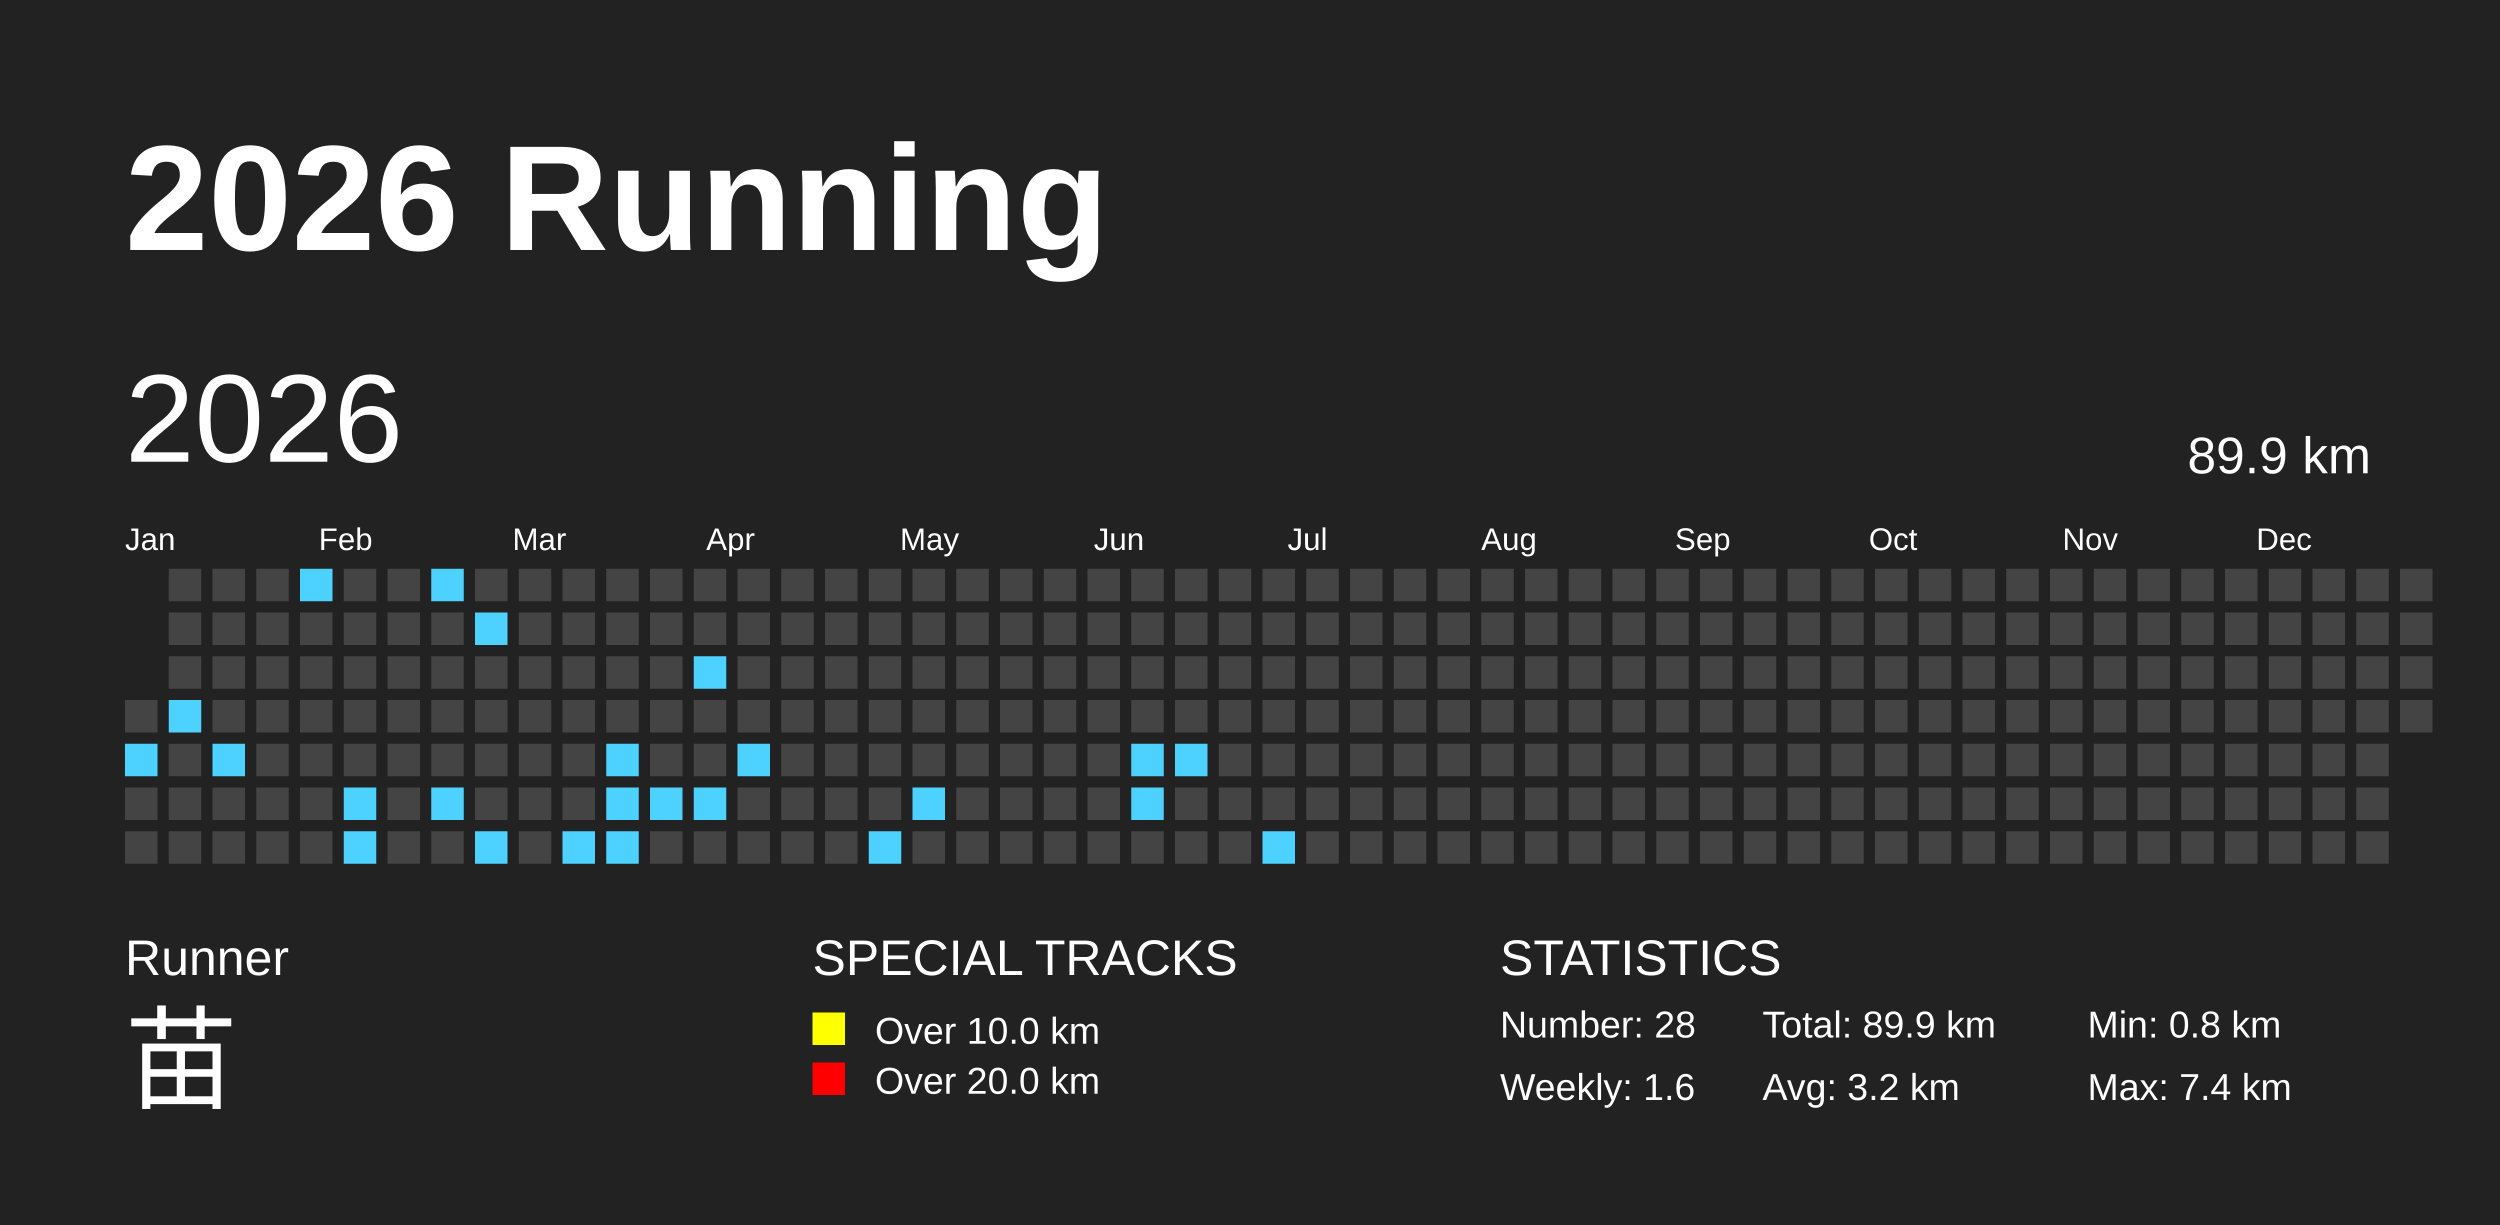
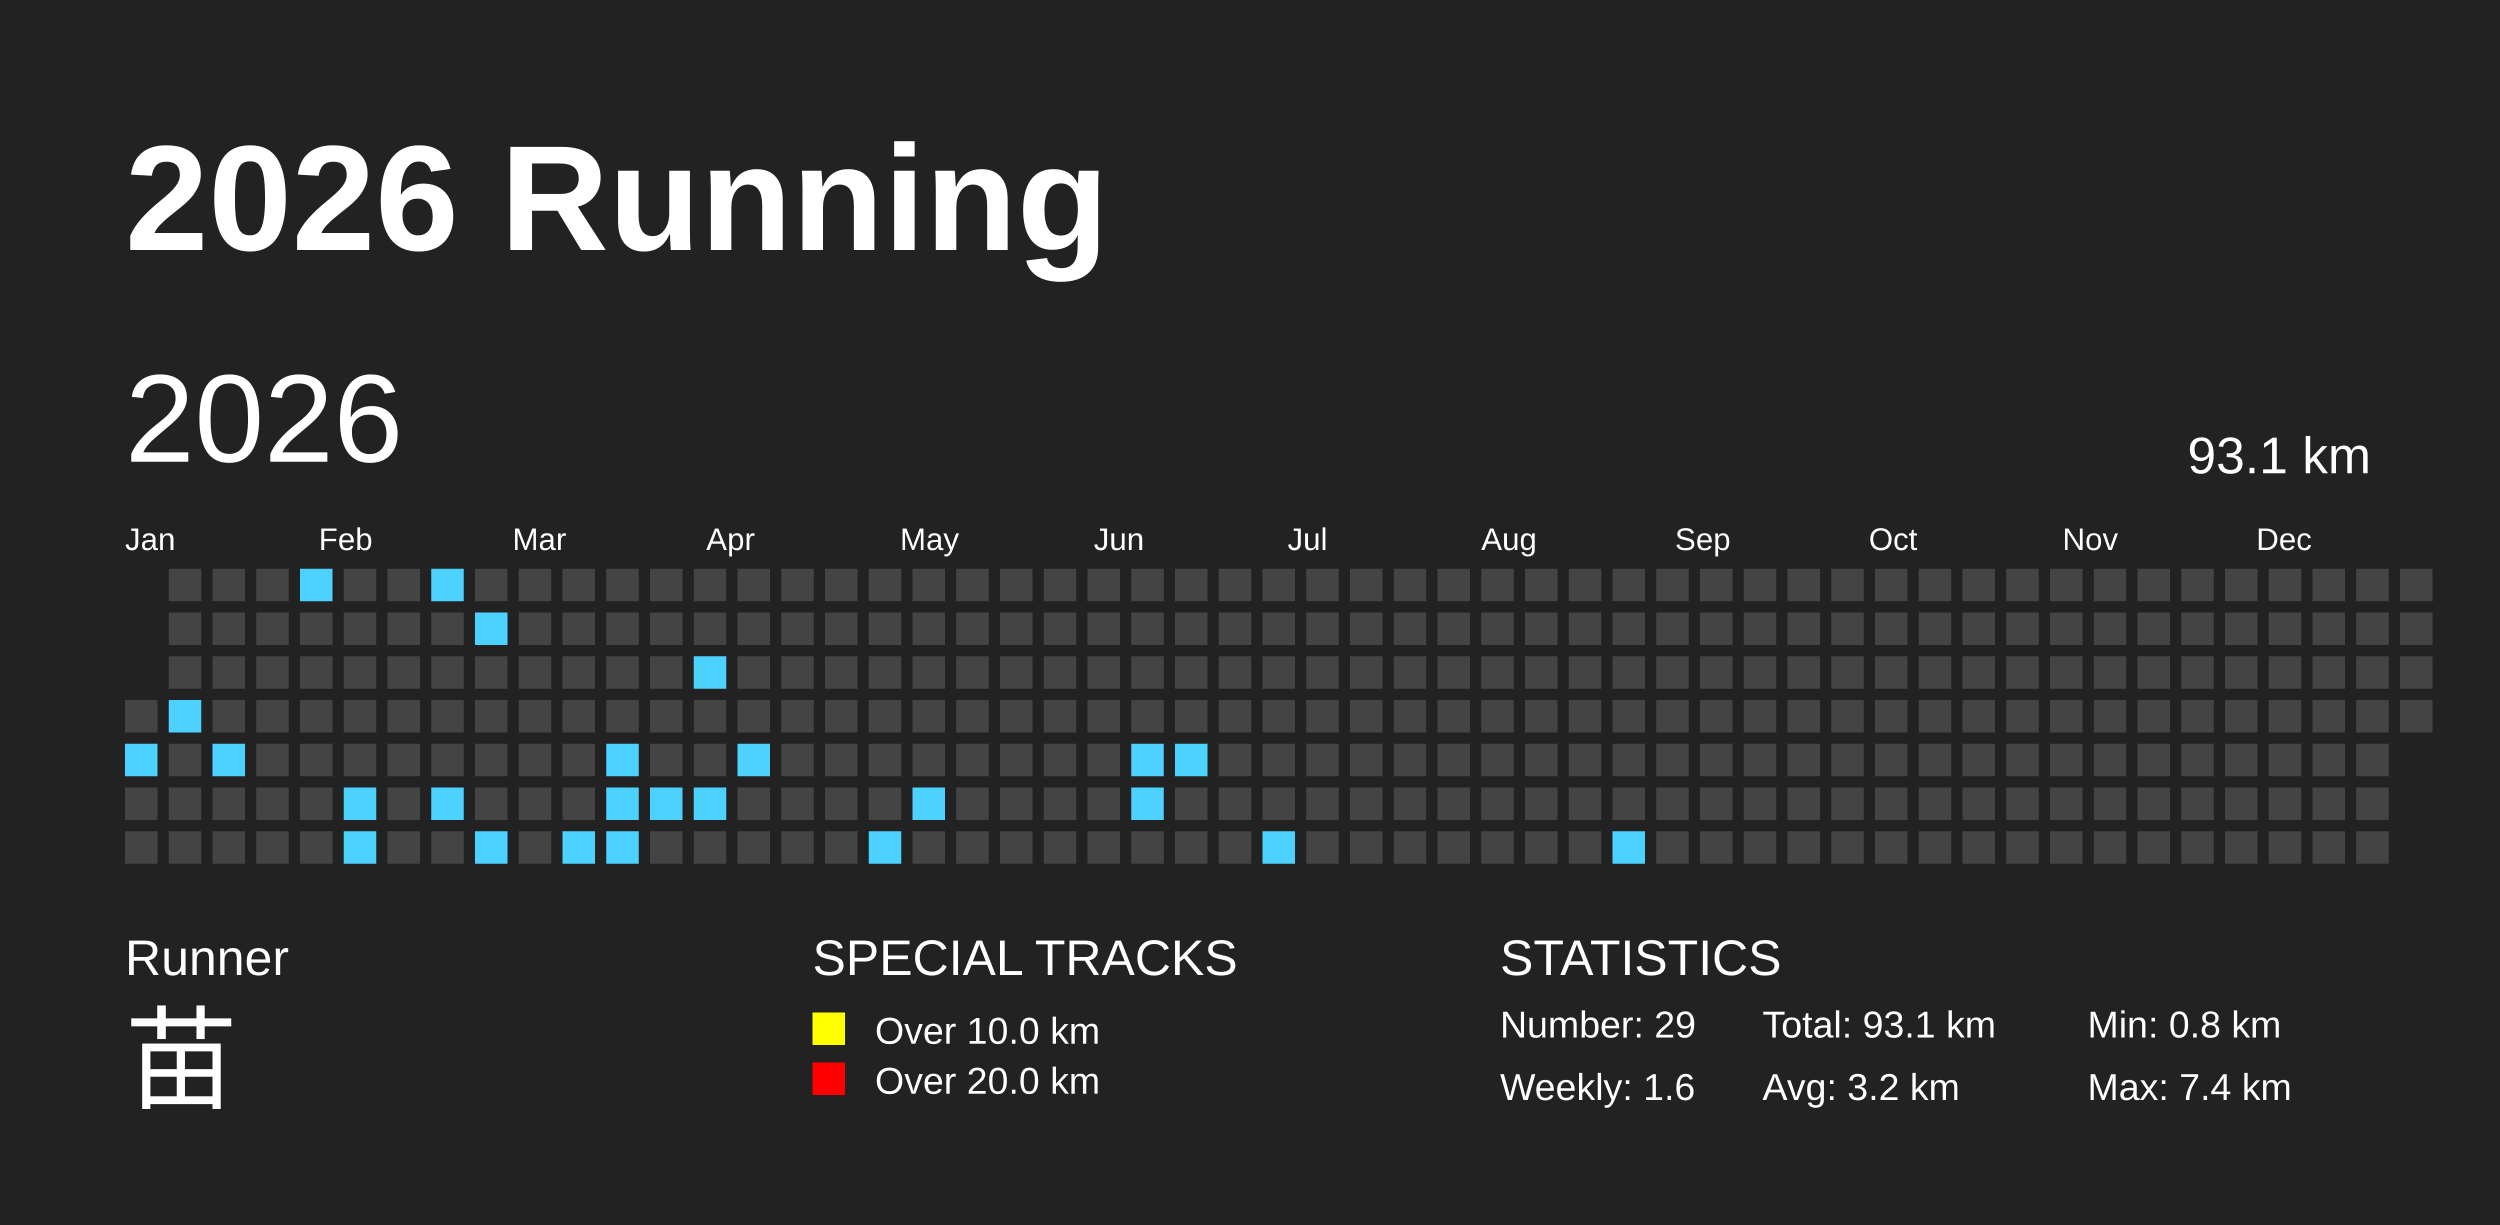
<svg xmlns="http://www.w3.org/2000/svg" baseProfile="full" height="98mm" version="1.1" viewBox="0,0,200,98" width="200mm">
  <defs />
  <rect fill="#222222" height="98" width="200" x="0" y="0" />
  <text fill="#FFFFFF" style="font-size:12px; font-family:Arial; font-weight:bold;" x="10" y="20">2026 Running</text>
  <text fill="#FFFFFF" style="font-size:4px; font-family:Arial" x="10" y="78">Runner</text>
  <text fill="#FFFFFF" style="font-size:9px; font-family:Arial" x="10" y="88">苗</text>
  <text fill="#FFFFFF" style="font-size:4px; font-family:Arial" x="65" y="78">SPECIAL TRACKS</text>
  <rect fill="yellow" height="2.6" width="2.6" x="65" y="81" />
  <text fill="#FFFFFF" style="font-size:3px; font-family:Arial" x="70" y="83.5">Over 10.0 km</text>
  <rect fill="red" height="2.6" width="2.6" x="65" y="85" />
  <text fill="#FFFFFF" style="font-size:3px; font-family:Arial" x="70" y="87.5">Over 20.0 km</text>
  <text fill="#FFFFFF" style="font-size:4px; font-family:Arial" x="120" y="78">STATISTICS</text>
-   <text fill="#FFFFFF" style="font-size:3px; font-family:Arial" x="120" y="83">Number: 28</text>
+   <text fill="#FFFFFF" style="font-size:3px; font-family:Arial" x="120" y="83">Number: 29</text>
  <text fill="#FFFFFF" style="font-size:3px; font-family:Arial" x="120" y="88">Weekly: 1.6</text>
-   <text fill="#FFFFFF" style="font-size:3px; font-family:Arial" x="141" y="83">Total: 89.9 km</text>
+   <text fill="#FFFFFF" style="font-size:3px; font-family:Arial" x="141" y="83">Total: 93.1 km</text>
  <text fill="#FFFFFF" style="font-size:3px; font-family:Arial" x="141" y="88">Avg: 3.2 km</text>
  <text fill="#FFFFFF" style="font-size:3px; font-family:Arial" x="167" y="83">Min: 0.8 km</text>
  <text fill="#FFFFFF" style="font-size:3px; font-family:Arial" x="167" y="88">Max: 7.4 km</text>
  <text dominant-baseline="hanging" fill="#FFFFFF" style="font-size:10.0px; font-family:Arial;" x="10" y="30">2026</text>
-   <text dominant-baseline="hanging" fill="#FFFFFF" style="font-size:4.125px; font-family:Arial;" x="175" y="35">89.9 km</text>
+   <text dominant-baseline="hanging" fill="#FFFFFF" style="font-size:4.125px; font-family:Arial;" x="175" y="35">93.1 km</text>
  <text fill="#FFFFFF" style="font-size:2.5px; font-family:Arial" x="10.0" y="44">Jan</text>
  <text fill="#FFFFFF" style="font-size:2.5px; font-family:Arial" x="25.5" y="44">Feb</text>
  <text fill="#FFFFFF" style="font-size:2.5px; font-family:Arial" x="41.0" y="44">Mar</text>
  <text fill="#FFFFFF" style="font-size:2.5px; font-family:Arial" x="56.5" y="44">Apr</text>
  <text fill="#FFFFFF" style="font-size:2.5px; font-family:Arial" x="72.0" y="44">May</text>
  <text fill="#FFFFFF" style="font-size:2.5px; font-family:Arial" x="87.5" y="44">Jun</text>
  <text fill="#FFFFFF" style="font-size:2.5px; font-family:Arial" x="103.0" y="44">Jul</text>
  <text fill="#FFFFFF" style="font-size:2.5px; font-family:Arial" x="118.5" y="44">Aug</text>
  <text fill="#FFFFFF" style="font-size:2.5px; font-family:Arial" x="134.0" y="44">Sep</text>
  <text fill="#FFFFFF" style="font-size:2.5px; font-family:Arial" x="149.5" y="44">Oct</text>
  <text fill="#FFFFFF" style="font-size:2.5px; font-family:Arial" x="165.0" y="44">Nov</text>
  <text fill="#FFFFFF" style="font-size:2.5px; font-family:Arial" x="180.5" y="44">Dec</text>
  <rect fill="#444444" height="2.6" width="2.6" x="10.0" y="56.0" />
  <rect fill="#4DD2FF" height="2.6" width="2.6" x="10.0" y="59.5" />
  <rect fill="#444444" height="2.6" width="2.6" x="10.0" y="63.0" />
  <rect fill="#444444" height="2.6" width="2.6" x="10.0" y="66.5" />
  <rect fill="#444444" height="2.6" width="2.6" x="13.5" y="45.5" />
  <rect fill="#444444" height="2.6" width="2.6" x="13.5" y="49.0" />
  <rect fill="#444444" height="2.6" width="2.6" x="13.5" y="52.5" />
  <rect fill="#4DD2FF" height="2.6" width="2.6" x="13.5" y="56.0" />
  <rect fill="#444444" height="2.6" width="2.6" x="13.5" y="59.5" />
  <rect fill="#444444" height="2.6" width="2.6" x="13.5" y="63.0" />
  <rect fill="#444444" height="2.6" width="2.6" x="13.5" y="66.5" />
  <rect fill="#444444" height="2.6" width="2.6" x="17.0" y="45.5" />
  <rect fill="#444444" height="2.6" width="2.6" x="17.0" y="49.0" />
  <rect fill="#444444" height="2.6" width="2.6" x="17.0" y="52.5" />
  <rect fill="#444444" height="2.6" width="2.6" x="17.0" y="56.0" />
  <rect fill="#4DD2FF" height="2.6" width="2.6" x="17.0" y="59.5" />
  <rect fill="#444444" height="2.6" width="2.6" x="17.0" y="63.0" />
  <rect fill="#444444" height="2.6" width="2.6" x="17.0" y="66.5" />
  <rect fill="#444444" height="2.6" width="2.6" x="20.5" y="45.5" />
  <rect fill="#444444" height="2.6" width="2.6" x="20.5" y="49.0" />
  <rect fill="#444444" height="2.6" width="2.6" x="20.5" y="52.5" />
  <rect fill="#444444" height="2.6" width="2.6" x="20.5" y="56.0" />
  <rect fill="#444444" height="2.6" width="2.6" x="20.5" y="59.5" />
  <rect fill="#444444" height="2.6" width="2.6" x="20.5" y="63.0" />
  <rect fill="#444444" height="2.6" width="2.6" x="20.5" y="66.5" />
  <rect fill="#4DD2FF" height="2.6" width="2.6" x="24.0" y="45.5" />
  <rect fill="#444444" height="2.6" width="2.6" x="24.0" y="49.0" />
  <rect fill="#444444" height="2.6" width="2.6" x="24.0" y="52.5" />
  <rect fill="#444444" height="2.6" width="2.6" x="24.0" y="56.0" />
  <rect fill="#444444" height="2.6" width="2.6" x="24.0" y="59.5" />
  <rect fill="#444444" height="2.6" width="2.6" x="24.0" y="63.0" />
  <rect fill="#444444" height="2.6" width="2.6" x="24.0" y="66.5" />
  <rect fill="#444444" height="2.6" width="2.6" x="27.5" y="45.5" />
  <rect fill="#444444" height="2.6" width="2.6" x="27.5" y="49.0" />
  <rect fill="#444444" height="2.6" width="2.6" x="27.5" y="52.5" />
  <rect fill="#444444" height="2.6" width="2.6" x="27.5" y="56.0" />
  <rect fill="#444444" height="2.6" width="2.6" x="27.5" y="59.5" />
  <rect fill="#4DD2FF" height="2.6" width="2.6" x="27.5" y="63.0" />
  <rect fill="#4DD2FF" height="2.6" width="2.6" x="27.5" y="66.5" />
  <rect fill="#444444" height="2.6" width="2.6" x="31.0" y="45.5" />
  <rect fill="#444444" height="2.6" width="2.6" x="31.0" y="49.0" />
  <rect fill="#444444" height="2.6" width="2.6" x="31.0" y="52.5" />
  <rect fill="#444444" height="2.6" width="2.6" x="31.0" y="56.0" />
  <rect fill="#444444" height="2.6" width="2.6" x="31.0" y="59.5" />
  <rect fill="#444444" height="2.6" width="2.6" x="31.0" y="63.0" />
  <rect fill="#444444" height="2.6" width="2.6" x="31.0" y="66.5" />
  <rect fill="#4DD2FF" height="2.6" width="2.6" x="34.5" y="45.5" />
  <rect fill="#444444" height="2.6" width="2.6" x="34.5" y="49.0" />
  <rect fill="#444444" height="2.6" width="2.6" x="34.5" y="52.5" />
  <rect fill="#444444" height="2.6" width="2.6" x="34.5" y="56.0" />
  <rect fill="#444444" height="2.6" width="2.6" x="34.5" y="59.5" />
  <rect fill="#4DD2FF" height="2.6" width="2.6" x="34.5" y="63.0" />
  <rect fill="#444444" height="2.6" width="2.6" x="34.5" y="66.5" />
  <rect fill="#444444" height="2.6" width="2.6" x="38.0" y="45.5" />
  <rect fill="#4DD2FF" height="2.6" width="2.6" x="38.0" y="49.0" />
  <rect fill="#444444" height="2.6" width="2.6" x="38.0" y="52.5" />
  <rect fill="#444444" height="2.6" width="2.6" x="38.0" y="56.0" />
  <rect fill="#444444" height="2.6" width="2.6" x="38.0" y="59.5" />
  <rect fill="#444444" height="2.6" width="2.6" x="38.0" y="63.0" />
  <rect fill="#4DD2FF" height="2.6" width="2.6" x="38.0" y="66.5" />
  <rect fill="#444444" height="2.6" width="2.6" x="41.5" y="45.5" />
  <rect fill="#444444" height="2.6" width="2.6" x="41.5" y="49.0" />
  <rect fill="#444444" height="2.6" width="2.6" x="41.5" y="52.5" />
  <rect fill="#444444" height="2.6" width="2.6" x="41.5" y="56.0" />
  <rect fill="#444444" height="2.6" width="2.6" x="41.5" y="59.5" />
  <rect fill="#444444" height="2.6" width="2.6" x="41.5" y="63.0" />
  <rect fill="#444444" height="2.6" width="2.6" x="41.5" y="66.5" />
  <rect fill="#444444" height="2.6" width="2.6" x="45.0" y="45.5" />
  <rect fill="#444444" height="2.6" width="2.6" x="45.0" y="49.0" />
  <rect fill="#444444" height="2.6" width="2.6" x="45.0" y="52.5" />
  <rect fill="#444444" height="2.6" width="2.6" x="45.0" y="56.0" />
  <rect fill="#444444" height="2.6" width="2.6" x="45.0" y="59.5" />
  <rect fill="#444444" height="2.6" width="2.6" x="45.0" y="63.0" />
  <rect fill="#4DD2FF" height="2.6" width="2.6" x="45.0" y="66.5" />
  <rect fill="#444444" height="2.6" width="2.6" x="48.5" y="45.5" />
  <rect fill="#444444" height="2.6" width="2.6" x="48.5" y="49.0" />
  <rect fill="#444444" height="2.6" width="2.6" x="48.5" y="52.5" />
  <rect fill="#444444" height="2.6" width="2.6" x="48.5" y="56.0" />
  <rect fill="#4DD2FF" height="2.6" width="2.6" x="48.5" y="59.5" />
  <rect fill="#4DD2FF" height="2.6" width="2.6" x="48.5" y="63.0" />
  <rect fill="#4DD2FF" height="2.6" width="2.6" x="48.5" y="66.5" />
  <rect fill="#444444" height="2.6" width="2.6" x="52.0" y="45.5" />
  <rect fill="#444444" height="2.6" width="2.6" x="52.0" y="49.0" />
  <rect fill="#444444" height="2.6" width="2.6" x="52.0" y="52.5" />
  <rect fill="#444444" height="2.6" width="2.6" x="52.0" y="56.0" />
  <rect fill="#444444" height="2.6" width="2.6" x="52.0" y="59.5" />
  <rect fill="#4DD2FF" height="2.6" width="2.6" x="52.0" y="63.0" />
  <rect fill="#444444" height="2.6" width="2.6" x="52.0" y="66.5" />
  <rect fill="#444444" height="2.6" width="2.6" x="55.5" y="45.5" />
  <rect fill="#444444" height="2.6" width="2.6" x="55.5" y="49.0" />
  <rect fill="#4DD2FF" height="2.6" width="2.6" x="55.5" y="52.5" />
  <rect fill="#444444" height="2.6" width="2.6" x="55.5" y="56.0" />
  <rect fill="#444444" height="2.6" width="2.6" x="55.5" y="59.5" />
  <rect fill="#4DD2FF" height="2.6" width="2.6" x="55.5" y="63.0" />
  <rect fill="#444444" height="2.6" width="2.6" x="55.5" y="66.5" />
  <rect fill="#444444" height="2.6" width="2.6" x="59.0" y="45.5" />
  <rect fill="#444444" height="2.6" width="2.6" x="59.0" y="49.0" />
  <rect fill="#444444" height="2.6" width="2.6" x="59.0" y="52.5" />
  <rect fill="#444444" height="2.6" width="2.6" x="59.0" y="56.0" />
  <rect fill="#4DD2FF" height="2.6" width="2.6" x="59.0" y="59.5" />
  <rect fill="#444444" height="2.6" width="2.6" x="59.0" y="63.0" />
  <rect fill="#444444" height="2.6" width="2.6" x="59.0" y="66.5" />
  <rect fill="#444444" height="2.6" width="2.6" x="62.5" y="45.5" />
  <rect fill="#444444" height="2.6" width="2.6" x="62.5" y="49.0" />
  <rect fill="#444444" height="2.6" width="2.6" x="62.5" y="52.5" />
  <rect fill="#444444" height="2.6" width="2.6" x="62.5" y="56.0" />
  <rect fill="#444444" height="2.6" width="2.6" x="62.5" y="59.5" />
  <rect fill="#444444" height="2.6" width="2.6" x="62.5" y="63.0" />
  <rect fill="#444444" height="2.6" width="2.6" x="62.5" y="66.5" />
  <rect fill="#444444" height="2.6" width="2.6" x="66.0" y="45.5" />
  <rect fill="#444444" height="2.6" width="2.6" x="66.0" y="49.0" />
  <rect fill="#444444" height="2.6" width="2.6" x="66.0" y="52.5" />
  <rect fill="#444444" height="2.6" width="2.6" x="66.0" y="56.0" />
  <rect fill="#444444" height="2.6" width="2.6" x="66.0" y="59.5" />
  <rect fill="#444444" height="2.6" width="2.6" x="66.0" y="63.0" />
  <rect fill="#444444" height="2.6" width="2.6" x="66.0" y="66.5" />
  <rect fill="#444444" height="2.6" width="2.6" x="69.5" y="45.5" />
  <rect fill="#444444" height="2.6" width="2.6" x="69.5" y="49.0" />
  <rect fill="#444444" height="2.6" width="2.6" x="69.5" y="52.5" />
  <rect fill="#444444" height="2.6" width="2.6" x="69.5" y="56.0" />
  <rect fill="#444444" height="2.6" width="2.6" x="69.5" y="59.5" />
  <rect fill="#444444" height="2.6" width="2.6" x="69.5" y="63.0" />
  <rect fill="#4DD2FF" height="2.6" width="2.6" x="69.5" y="66.5" />
  <rect fill="#444444" height="2.6" width="2.6" x="73.0" y="45.5" />
  <rect fill="#444444" height="2.6" width="2.6" x="73.0" y="49.0" />
  <rect fill="#444444" height="2.6" width="2.6" x="73.0" y="52.5" />
  <rect fill="#444444" height="2.6" width="2.6" x="73.0" y="56.0" />
  <rect fill="#444444" height="2.6" width="2.6" x="73.0" y="59.5" />
  <rect fill="#4DD2FF" height="2.6" width="2.6" x="73.0" y="63.0" />
  <rect fill="#444444" height="2.6" width="2.6" x="73.0" y="66.5" />
  <rect fill="#444444" height="2.6" width="2.6" x="76.5" y="45.5" />
  <rect fill="#444444" height="2.6" width="2.6" x="76.5" y="49.0" />
  <rect fill="#444444" height="2.6" width="2.6" x="76.5" y="52.5" />
  <rect fill="#444444" height="2.6" width="2.6" x="76.5" y="56.0" />
  <rect fill="#444444" height="2.6" width="2.6" x="76.5" y="59.5" />
  <rect fill="#444444" height="2.6" width="2.6" x="76.5" y="63.0" />
  <rect fill="#444444" height="2.6" width="2.6" x="76.5" y="66.5" />
  <rect fill="#444444" height="2.6" width="2.6" x="80.0" y="45.5" />
  <rect fill="#444444" height="2.6" width="2.6" x="80.0" y="49.0" />
  <rect fill="#444444" height="2.6" width="2.6" x="80.0" y="52.5" />
  <rect fill="#444444" height="2.6" width="2.6" x="80.0" y="56.0" />
  <rect fill="#444444" height="2.6" width="2.6" x="80.0" y="59.5" />
  <rect fill="#444444" height="2.6" width="2.6" x="80.0" y="63.0" />
  <rect fill="#444444" height="2.6" width="2.6" x="80.0" y="66.5" />
  <rect fill="#444444" height="2.6" width="2.6" x="83.5" y="45.5" />
  <rect fill="#444444" height="2.6" width="2.6" x="83.5" y="49.0" />
  <rect fill="#444444" height="2.6" width="2.6" x="83.5" y="52.5" />
  <rect fill="#444444" height="2.6" width="2.6" x="83.5" y="56.0" />
  <rect fill="#444444" height="2.6" width="2.6" x="83.5" y="59.5" />
  <rect fill="#444444" height="2.6" width="2.6" x="83.5" y="63.0" />
  <rect fill="#444444" height="2.6" width="2.6" x="83.5" y="66.5" />
  <rect fill="#444444" height="2.6" width="2.6" x="87.0" y="45.5" />
  <rect fill="#444444" height="2.6" width="2.6" x="87.0" y="49.0" />
  <rect fill="#444444" height="2.6" width="2.6" x="87.0" y="52.5" />
  <rect fill="#444444" height="2.6" width="2.6" x="87.0" y="56.0" />
  <rect fill="#444444" height="2.6" width="2.6" x="87.0" y="59.5" />
  <rect fill="#444444" height="2.6" width="2.6" x="87.0" y="63.0" />
  <rect fill="#444444" height="2.6" width="2.6" x="87.0" y="66.5" />
  <rect fill="#444444" height="2.6" width="2.6" x="90.5" y="45.5" />
  <rect fill="#444444" height="2.6" width="2.6" x="90.5" y="49.0" />
  <rect fill="#444444" height="2.6" width="2.6" x="90.5" y="52.5" />
  <rect fill="#444444" height="2.6" width="2.6" x="90.5" y="56.0" />
  <rect fill="#4DD2FF" height="2.6" width="2.6" x="90.5" y="59.5" />
  <rect fill="#4DD2FF" height="2.6" width="2.6" x="90.5" y="63.0" />
  <rect fill="#444444" height="2.6" width="2.6" x="90.5" y="66.5" />
  <rect fill="#444444" height="2.6" width="2.6" x="94.0" y="45.5" />
  <rect fill="#444444" height="2.6" width="2.6" x="94.0" y="49.0" />
  <rect fill="#444444" height="2.6" width="2.6" x="94.0" y="52.5" />
  <rect fill="#444444" height="2.6" width="2.6" x="94.0" y="56.0" />
  <rect fill="#4DD2FF" height="2.6" width="2.6" x="94.0" y="59.5" />
  <rect fill="#444444" height="2.6" width="2.6" x="94.0" y="63.0" />
  <rect fill="#444444" height="2.6" width="2.6" x="94.0" y="66.5" />
  <rect fill="#444444" height="2.6" width="2.6" x="97.5" y="45.5" />
  <rect fill="#444444" height="2.6" width="2.6" x="97.5" y="49.0" />
  <rect fill="#444444" height="2.6" width="2.6" x="97.5" y="52.5" />
  <rect fill="#444444" height="2.6" width="2.6" x="97.5" y="56.0" />
  <rect fill="#444444" height="2.6" width="2.6" x="97.5" y="59.5" />
  <rect fill="#444444" height="2.6" width="2.6" x="97.5" y="63.0" />
  <rect fill="#444444" height="2.6" width="2.6" x="97.5" y="66.5" />
  <rect fill="#444444" height="2.6" width="2.6" x="101.0" y="45.5" />
  <rect fill="#444444" height="2.6" width="2.6" x="101.0" y="49.0" />
  <rect fill="#444444" height="2.6" width="2.6" x="101.0" y="52.5" />
  <rect fill="#444444" height="2.6" width="2.6" x="101.0" y="56.0" />
  <rect fill="#444444" height="2.6" width="2.6" x="101.0" y="59.5" />
  <rect fill="#444444" height="2.6" width="2.6" x="101.0" y="63.0" />
  <rect fill="#4DD2FF" height="2.6" width="2.6" x="101.0" y="66.5" />
  <rect fill="#444444" height="2.6" width="2.6" x="104.5" y="45.5" />
  <rect fill="#444444" height="2.6" width="2.6" x="104.5" y="49.0" />
  <rect fill="#444444" height="2.6" width="2.6" x="104.5" y="52.5" />
  <rect fill="#444444" height="2.6" width="2.6" x="104.5" y="56.0" />
  <rect fill="#444444" height="2.6" width="2.6" x="104.5" y="59.5" />
  <rect fill="#444444" height="2.6" width="2.6" x="104.5" y="63.0" />
  <rect fill="#444444" height="2.6" width="2.6" x="104.5" y="66.5" />
  <rect fill="#444444" height="2.6" width="2.6" x="108.0" y="45.5" />
  <rect fill="#444444" height="2.6" width="2.6" x="108.0" y="49.0" />
  <rect fill="#444444" height="2.6" width="2.6" x="108.0" y="52.5" />
  <rect fill="#444444" height="2.6" width="2.6" x="108.0" y="56.0" />
  <rect fill="#444444" height="2.6" width="2.6" x="108.0" y="59.5" />
  <rect fill="#444444" height="2.6" width="2.6" x="108.0" y="63.0" />
  <rect fill="#444444" height="2.6" width="2.6" x="108.0" y="66.5" />
  <rect fill="#444444" height="2.6" width="2.6" x="111.5" y="45.5" />
  <rect fill="#444444" height="2.6" width="2.6" x="111.5" y="49.0" />
  <rect fill="#444444" height="2.6" width="2.6" x="111.5" y="52.5" />
  <rect fill="#444444" height="2.6" width="2.6" x="111.5" y="56.0" />
  <rect fill="#444444" height="2.6" width="2.6" x="111.5" y="59.5" />
  <rect fill="#444444" height="2.6" width="2.6" x="111.5" y="63.0" />
  <rect fill="#444444" height="2.6" width="2.6" x="111.5" y="66.5" />
  <rect fill="#444444" height="2.6" width="2.6" x="115.0" y="45.5" />
  <rect fill="#444444" height="2.6" width="2.6" x="115.0" y="49.0" />
  <rect fill="#444444" height="2.6" width="2.6" x="115.0" y="52.5" />
  <rect fill="#444444" height="2.6" width="2.6" x="115.0" y="56.0" />
  <rect fill="#444444" height="2.6" width="2.6" x="115.0" y="59.5" />
  <rect fill="#444444" height="2.6" width="2.6" x="115.0" y="63.0" />
  <rect fill="#444444" height="2.6" width="2.6" x="115.0" y="66.5" />
  <rect fill="#444444" height="2.6" width="2.6" x="118.5" y="45.5" />
  <rect fill="#444444" height="2.6" width="2.6" x="118.5" y="49.0" />
  <rect fill="#444444" height="2.6" width="2.6" x="118.5" y="52.5" />
  <rect fill="#444444" height="2.6" width="2.6" x="118.5" y="56.0" />
  <rect fill="#444444" height="2.6" width="2.6" x="118.5" y="59.5" />
  <rect fill="#444444" height="2.6" width="2.6" x="118.5" y="63.0" />
  <rect fill="#444444" height="2.6" width="2.6" x="118.5" y="66.5" />
  <rect fill="#444444" height="2.6" width="2.6" x="122.0" y="45.5" />
  <rect fill="#444444" height="2.6" width="2.6" x="122.0" y="49.0" />
  <rect fill="#444444" height="2.6" width="2.6" x="122.0" y="52.5" />
  <rect fill="#444444" height="2.6" width="2.6" x="122.0" y="56.0" />
  <rect fill="#444444" height="2.6" width="2.6" x="122.0" y="59.5" />
  <rect fill="#444444" height="2.6" width="2.6" x="122.0" y="63.0" />
  <rect fill="#444444" height="2.6" width="2.6" x="122.0" y="66.5" />
  <rect fill="#444444" height="2.6" width="2.6" x="125.5" y="45.5" />
  <rect fill="#444444" height="2.6" width="2.6" x="125.5" y="49.0" />
  <rect fill="#444444" height="2.6" width="2.6" x="125.5" y="52.5" />
  <rect fill="#444444" height="2.6" width="2.6" x="125.5" y="56.0" />
  <rect fill="#444444" height="2.6" width="2.6" x="125.5" y="59.5" />
  <rect fill="#444444" height="2.6" width="2.6" x="125.5" y="63.0" />
  <rect fill="#444444" height="2.6" width="2.6" x="125.5" y="66.5" />
  <rect fill="#444444" height="2.6" width="2.6" x="129.0" y="45.5" />
  <rect fill="#444444" height="2.6" width="2.6" x="129.0" y="49.0" />
  <rect fill="#444444" height="2.6" width="2.6" x="129.0" y="52.5" />
  <rect fill="#444444" height="2.6" width="2.6" x="129.0" y="56.0" />
  <rect fill="#444444" height="2.6" width="2.6" x="129.0" y="59.5" />
  <rect fill="#444444" height="2.6" width="2.6" x="129.0" y="63.0" />
-   <rect fill="#444444" height="2.6" width="2.6" x="129.0" y="66.5" />
+   <rect fill="#4DD2FF" height="2.6" width="2.6" x="129.0" y="66.5" />
  <rect fill="#444444" height="2.6" width="2.6" x="132.5" y="45.5" />
  <rect fill="#444444" height="2.6" width="2.6" x="132.5" y="49.0" />
  <rect fill="#444444" height="2.6" width="2.6" x="132.5" y="52.5" />
  <rect fill="#444444" height="2.6" width="2.6" x="132.5" y="56.0" />
  <rect fill="#444444" height="2.6" width="2.6" x="132.5" y="59.5" />
  <rect fill="#444444" height="2.6" width="2.6" x="132.5" y="63.0" />
  <rect fill="#444444" height="2.6" width="2.6" x="132.5" y="66.5" />
  <rect fill="#444444" height="2.6" width="2.6" x="136.0" y="45.5" />
  <rect fill="#444444" height="2.6" width="2.6" x="136.0" y="49.0" />
  <rect fill="#444444" height="2.6" width="2.6" x="136.0" y="52.5" />
  <rect fill="#444444" height="2.6" width="2.6" x="136.0" y="56.0" />
  <rect fill="#444444" height="2.6" width="2.6" x="136.0" y="59.5" />
  <rect fill="#444444" height="2.6" width="2.6" x="136.0" y="63.0" />
  <rect fill="#444444" height="2.6" width="2.6" x="136.0" y="66.5" />
  <rect fill="#444444" height="2.6" width="2.6" x="139.5" y="45.5" />
  <rect fill="#444444" height="2.6" width="2.6" x="139.5" y="49.0" />
  <rect fill="#444444" height="2.6" width="2.6" x="139.5" y="52.5" />
  <rect fill="#444444" height="2.6" width="2.6" x="139.5" y="56.0" />
  <rect fill="#444444" height="2.6" width="2.6" x="139.5" y="59.5" />
  <rect fill="#444444" height="2.6" width="2.6" x="139.5" y="63.0" />
  <rect fill="#444444" height="2.6" width="2.6" x="139.5" y="66.5" />
  <rect fill="#444444" height="2.6" width="2.6" x="143.0" y="45.5" />
  <rect fill="#444444" height="2.6" width="2.6" x="143.0" y="49.0" />
  <rect fill="#444444" height="2.6" width="2.6" x="143.0" y="52.5" />
  <rect fill="#444444" height="2.6" width="2.6" x="143.0" y="56.0" />
  <rect fill="#444444" height="2.6" width="2.6" x="143.0" y="59.5" />
  <rect fill="#444444" height="2.6" width="2.6" x="143.0" y="63.0" />
  <rect fill="#444444" height="2.6" width="2.6" x="143.0" y="66.5" />
  <rect fill="#444444" height="2.6" width="2.6" x="146.5" y="45.5" />
  <rect fill="#444444" height="2.6" width="2.6" x="146.5" y="49.0" />
  <rect fill="#444444" height="2.6" width="2.6" x="146.5" y="52.5" />
  <rect fill="#444444" height="2.6" width="2.6" x="146.5" y="56.0" />
  <rect fill="#444444" height="2.6" width="2.6" x="146.5" y="59.5" />
  <rect fill="#444444" height="2.6" width="2.6" x="146.5" y="63.0" />
  <rect fill="#444444" height="2.6" width="2.6" x="146.5" y="66.5" />
  <rect fill="#444444" height="2.6" width="2.6" x="150.0" y="45.5" />
  <rect fill="#444444" height="2.6" width="2.6" x="150.0" y="49.0" />
  <rect fill="#444444" height="2.6" width="2.6" x="150.0" y="52.5" />
  <rect fill="#444444" height="2.6" width="2.6" x="150.0" y="56.0" />
  <rect fill="#444444" height="2.6" width="2.6" x="150.0" y="59.5" />
  <rect fill="#444444" height="2.6" width="2.6" x="150.0" y="63.0" />
  <rect fill="#444444" height="2.6" width="2.6" x="150.0" y="66.5" />
  <rect fill="#444444" height="2.6" width="2.6" x="153.5" y="45.5" />
  <rect fill="#444444" height="2.6" width="2.6" x="153.5" y="49.0" />
  <rect fill="#444444" height="2.6" width="2.6" x="153.5" y="52.5" />
  <rect fill="#444444" height="2.6" width="2.6" x="153.5" y="56.0" />
  <rect fill="#444444" height="2.6" width="2.6" x="153.5" y="59.5" />
  <rect fill="#444444" height="2.6" width="2.6" x="153.5" y="63.0" />
  <rect fill="#444444" height="2.6" width="2.6" x="153.5" y="66.5" />
  <rect fill="#444444" height="2.6" width="2.6" x="157.0" y="45.5" />
  <rect fill="#444444" height="2.6" width="2.6" x="157.0" y="49.0" />
  <rect fill="#444444" height="2.6" width="2.6" x="157.0" y="52.5" />
  <rect fill="#444444" height="2.6" width="2.6" x="157.0" y="56.0" />
  <rect fill="#444444" height="2.6" width="2.6" x="157.0" y="59.5" />
  <rect fill="#444444" height="2.6" width="2.6" x="157.0" y="63.0" />
  <rect fill="#444444" height="2.6" width="2.6" x="157.0" y="66.5" />
  <rect fill="#444444" height="2.6" width="2.6" x="160.5" y="45.5" />
  <rect fill="#444444" height="2.6" width="2.6" x="160.5" y="49.0" />
  <rect fill="#444444" height="2.6" width="2.6" x="160.5" y="52.5" />
  <rect fill="#444444" height="2.6" width="2.6" x="160.5" y="56.0" />
  <rect fill="#444444" height="2.6" width="2.6" x="160.5" y="59.5" />
  <rect fill="#444444" height="2.6" width="2.6" x="160.5" y="63.0" />
  <rect fill="#444444" height="2.6" width="2.6" x="160.5" y="66.5" />
  <rect fill="#444444" height="2.6" width="2.6" x="164.0" y="45.5" />
  <rect fill="#444444" height="2.6" width="2.6" x="164.0" y="49.0" />
  <rect fill="#444444" height="2.6" width="2.6" x="164.0" y="52.5" />
  <rect fill="#444444" height="2.6" width="2.6" x="164.0" y="56.0" />
  <rect fill="#444444" height="2.6" width="2.6" x="164.0" y="59.5" />
  <rect fill="#444444" height="2.6" width="2.6" x="164.0" y="63.0" />
  <rect fill="#444444" height="2.6" width="2.6" x="164.0" y="66.5" />
  <rect fill="#444444" height="2.6" width="2.6" x="167.5" y="45.5" />
  <rect fill="#444444" height="2.6" width="2.6" x="167.5" y="49.0" />
  <rect fill="#444444" height="2.6" width="2.6" x="167.5" y="52.5" />
  <rect fill="#444444" height="2.6" width="2.6" x="167.5" y="56.0" />
  <rect fill="#444444" height="2.6" width="2.6" x="167.5" y="59.5" />
  <rect fill="#444444" height="2.6" width="2.6" x="167.5" y="63.0" />
  <rect fill="#444444" height="2.6" width="2.6" x="167.5" y="66.5" />
  <rect fill="#444444" height="2.6" width="2.6" x="171.0" y="45.5" />
  <rect fill="#444444" height="2.6" width="2.6" x="171.0" y="49.0" />
  <rect fill="#444444" height="2.6" width="2.6" x="171.0" y="52.5" />
  <rect fill="#444444" height="2.6" width="2.6" x="171.0" y="56.0" />
  <rect fill="#444444" height="2.6" width="2.6" x="171.0" y="59.5" />
  <rect fill="#444444" height="2.6" width="2.6" x="171.0" y="63.0" />
  <rect fill="#444444" height="2.6" width="2.6" x="171.0" y="66.5" />
  <rect fill="#444444" height="2.6" width="2.6" x="174.5" y="45.5" />
  <rect fill="#444444" height="2.6" width="2.6" x="174.5" y="49.0" />
  <rect fill="#444444" height="2.6" width="2.6" x="174.5" y="52.5" />
  <rect fill="#444444" height="2.6" width="2.6" x="174.5" y="56.0" />
  <rect fill="#444444" height="2.6" width="2.6" x="174.5" y="59.5" />
  <rect fill="#444444" height="2.6" width="2.6" x="174.5" y="63.0" />
  <rect fill="#444444" height="2.6" width="2.6" x="174.5" y="66.5" />
  <rect fill="#444444" height="2.6" width="2.6" x="178.0" y="45.5" />
  <rect fill="#444444" height="2.6" width="2.6" x="178.0" y="49.0" />
  <rect fill="#444444" height="2.6" width="2.6" x="178.0" y="52.5" />
  <rect fill="#444444" height="2.6" width="2.6" x="178.0" y="56.0" />
  <rect fill="#444444" height="2.6" width="2.6" x="178.0" y="59.5" />
  <rect fill="#444444" height="2.6" width="2.6" x="178.0" y="63.0" />
  <rect fill="#444444" height="2.6" width="2.6" x="178.0" y="66.5" />
  <rect fill="#444444" height="2.6" width="2.6" x="181.5" y="45.5" />
  <rect fill="#444444" height="2.6" width="2.6" x="181.5" y="49.0" />
  <rect fill="#444444" height="2.6" width="2.6" x="181.5" y="52.5" />
  <rect fill="#444444" height="2.6" width="2.6" x="181.5" y="56.0" />
  <rect fill="#444444" height="2.6" width="2.6" x="181.5" y="59.5" />
  <rect fill="#444444" height="2.6" width="2.6" x="181.5" y="63.0" />
  <rect fill="#444444" height="2.6" width="2.6" x="181.5" y="66.5" />
  <rect fill="#444444" height="2.6" width="2.6" x="185.0" y="45.5" />
  <rect fill="#444444" height="2.6" width="2.6" x="185.0" y="49.0" />
  <rect fill="#444444" height="2.6" width="2.6" x="185.0" y="52.5" />
  <rect fill="#444444" height="2.6" width="2.6" x="185.0" y="56.0" />
  <rect fill="#444444" height="2.6" width="2.6" x="185.0" y="59.5" />
  <rect fill="#444444" height="2.6" width="2.6" x="185.0" y="63.0" />
  <rect fill="#444444" height="2.6" width="2.6" x="185.0" y="66.5" />
  <rect fill="#444444" height="2.6" width="2.6" x="188.5" y="45.5" />
  <rect fill="#444444" height="2.6" width="2.6" x="188.5" y="49.0" />
  <rect fill="#444444" height="2.6" width="2.6" x="188.5" y="52.5" />
  <rect fill="#444444" height="2.6" width="2.6" x="188.5" y="56.0" />
  <rect fill="#444444" height="2.6" width="2.6" x="188.5" y="59.5" />
  <rect fill="#444444" height="2.6" width="2.6" x="188.5" y="63.0" />
  <rect fill="#444444" height="2.6" width="2.6" x="188.5" y="66.5" />
  <rect fill="#444444" height="2.6" width="2.6" x="192.0" y="45.5" />
  <rect fill="#444444" height="2.6" width="2.6" x="192.0" y="49.0" />
  <rect fill="#444444" height="2.6" width="2.6" x="192.0" y="52.5" />
  <rect fill="#444444" height="2.6" width="2.6" x="192.0" y="56.0" />
</svg>
